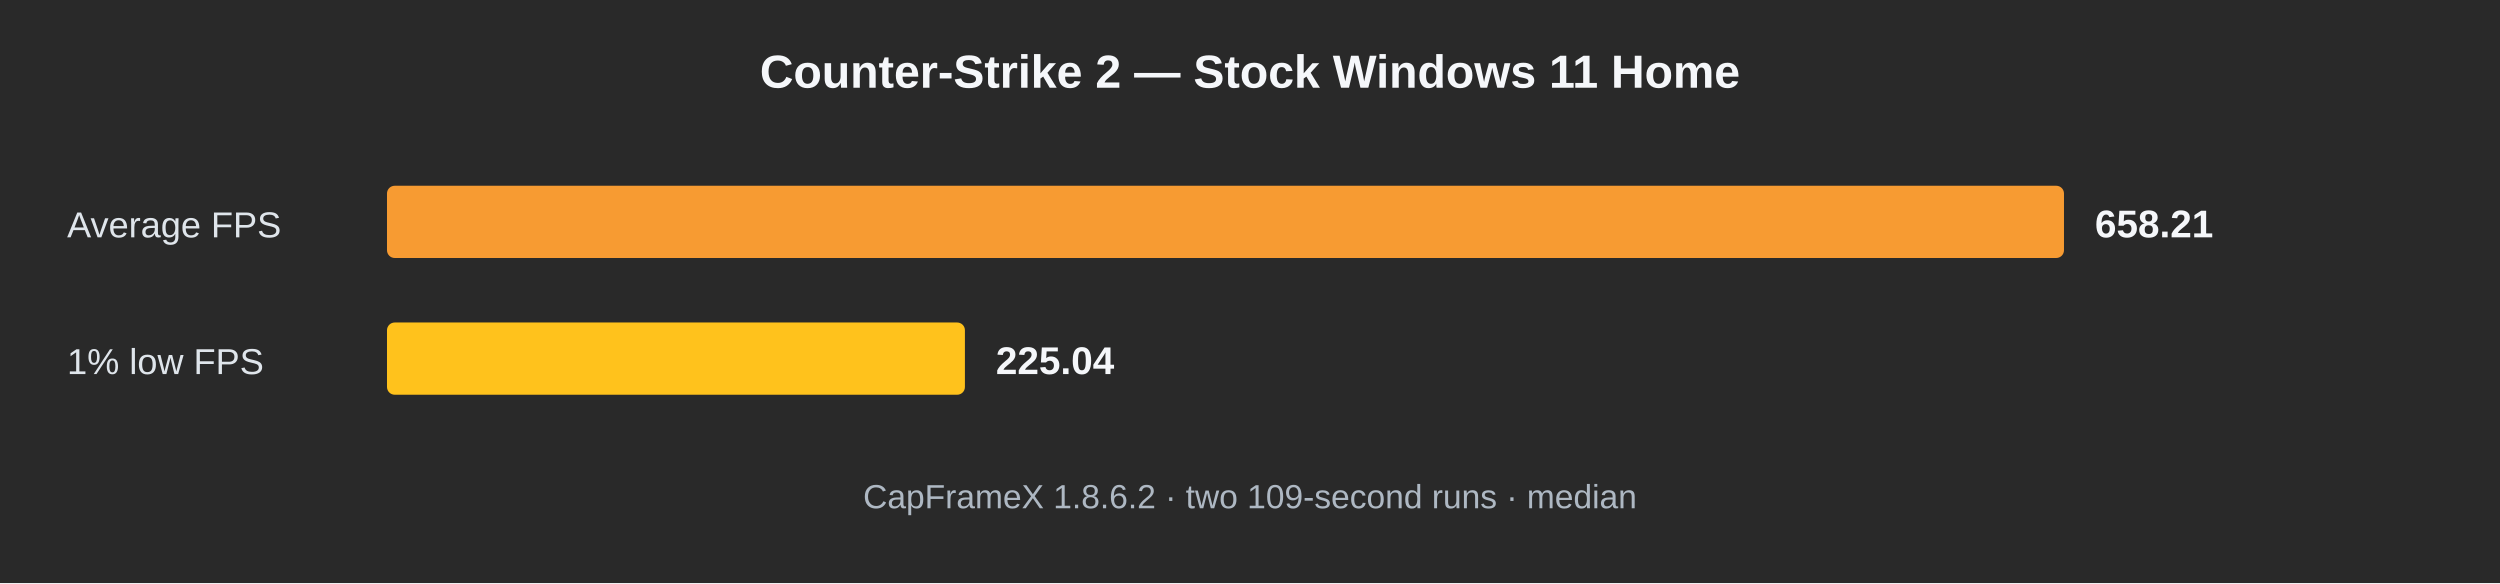
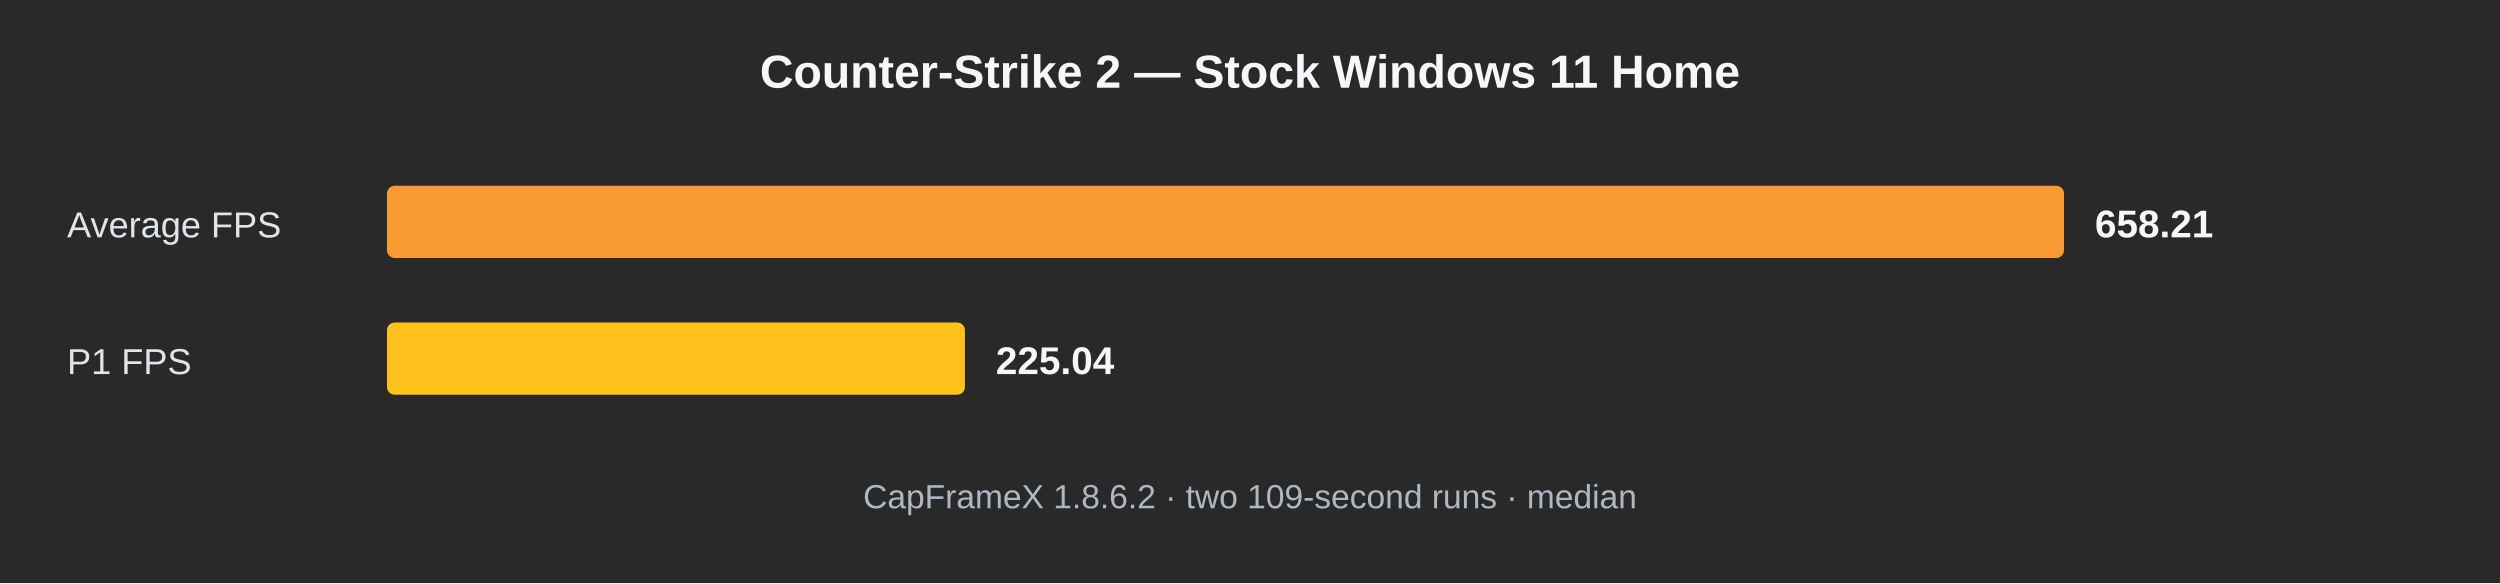
<svg xmlns="http://www.w3.org/2000/svg" width="969" height="226" viewBox="0 0 969 226" role="img" aria-labelledby="title desc">
  <rect width="969" height="226" fill="#292929" />
  <text x="484.5" y="34" text-anchor="middle" fill="#f5f7fa" font-family="Arial,sans-serif" font-size="18" font-weight="700">Counter-Strike 2 — Stock Windows 11 Home</text>
  <text x="26" y="92" fill="#dfe5eb" font-family="Arial,sans-serif" font-size="14">Average FPS</text>
  <rect x="150" y="72" width="650" height="28" fill="#f79b32" rx="3" />
  <text x="812" y="92" fill="#f5f7fa" font-family="Arial,sans-serif" font-size="15" font-weight="700">658.21</text>
-   <text x="26" y="145" fill="#dfe5eb" font-family="Arial,sans-serif" font-size="14">1% low FPS</text>
+   <text x="26" y="145" fill="#dfe5eb" font-family="Arial,sans-serif" font-size="14">P1 FPS</text>
  <rect x="150" y="125" width="224" height="28" fill="#ffc21c" rx="3" />
  <text x="386" y="145" fill="#f5f7fa" font-family="Arial,sans-serif" font-size="15" font-weight="700">225.04</text>
  <text x="484.5" y="197" text-anchor="middle" fill="#aeb8c3" font-family="Arial,sans-serif" font-size="13">CapFrameX 1.8.6.2 · two 109-second runs · median</text>
</svg>
